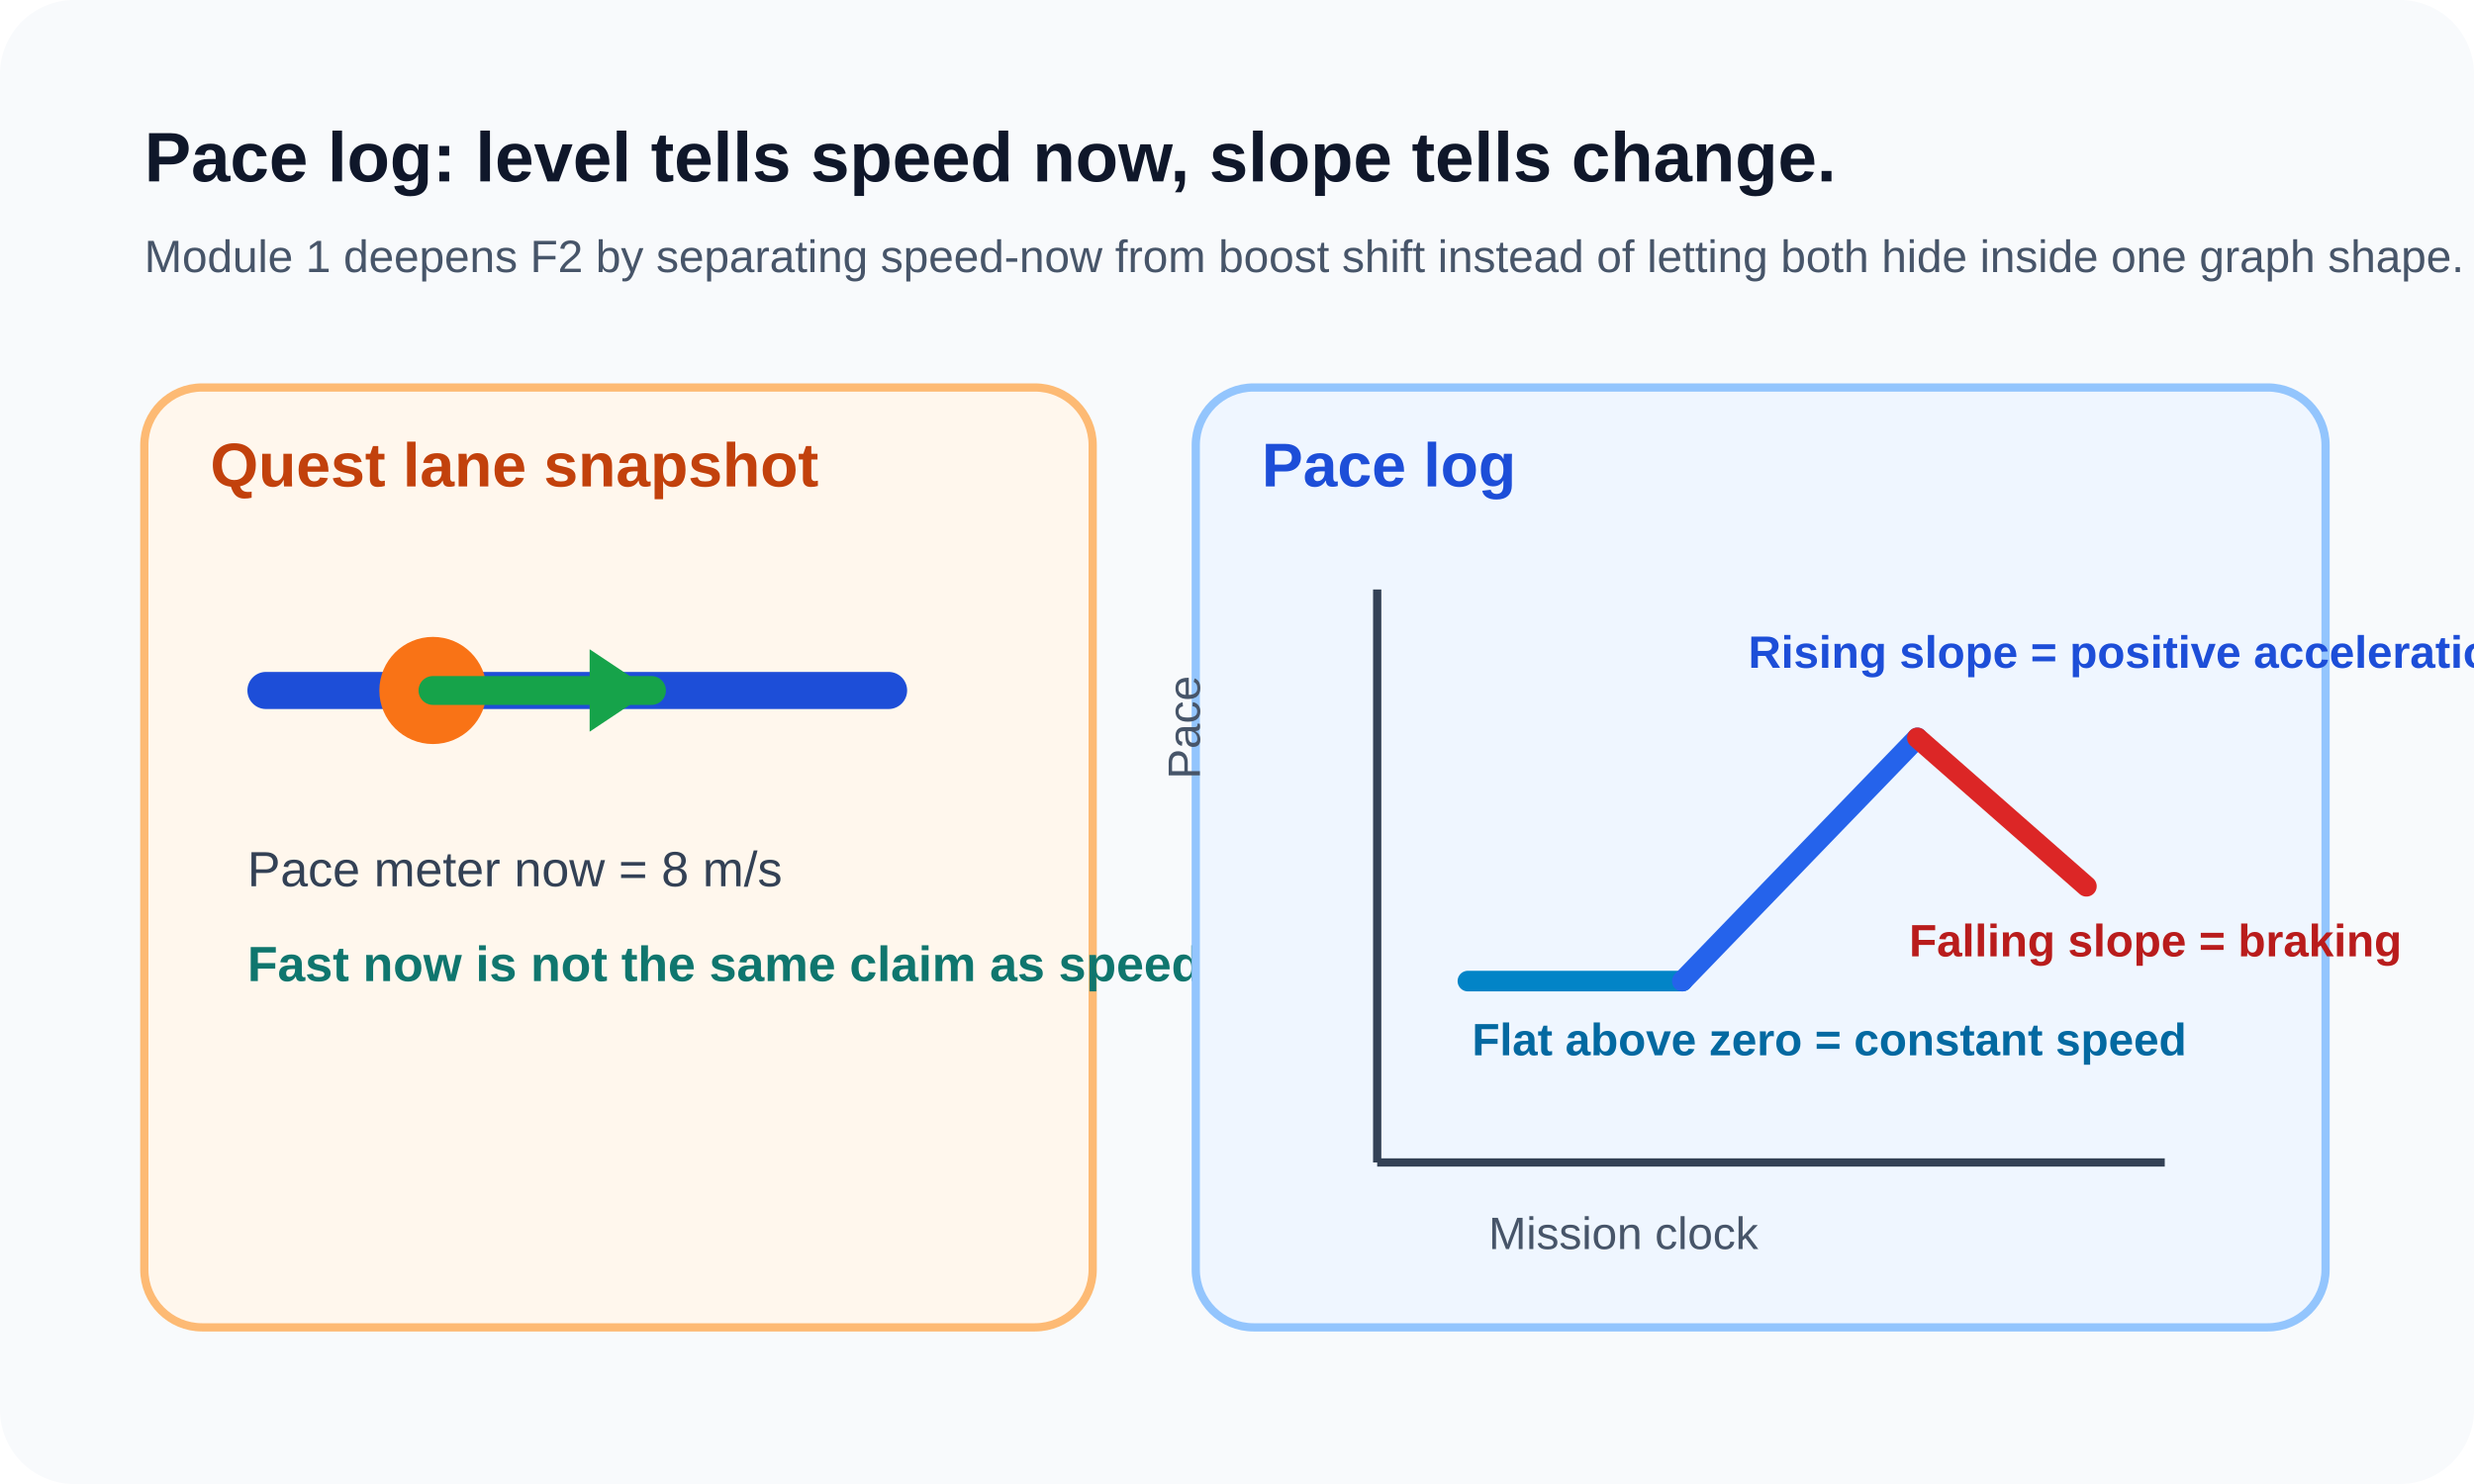
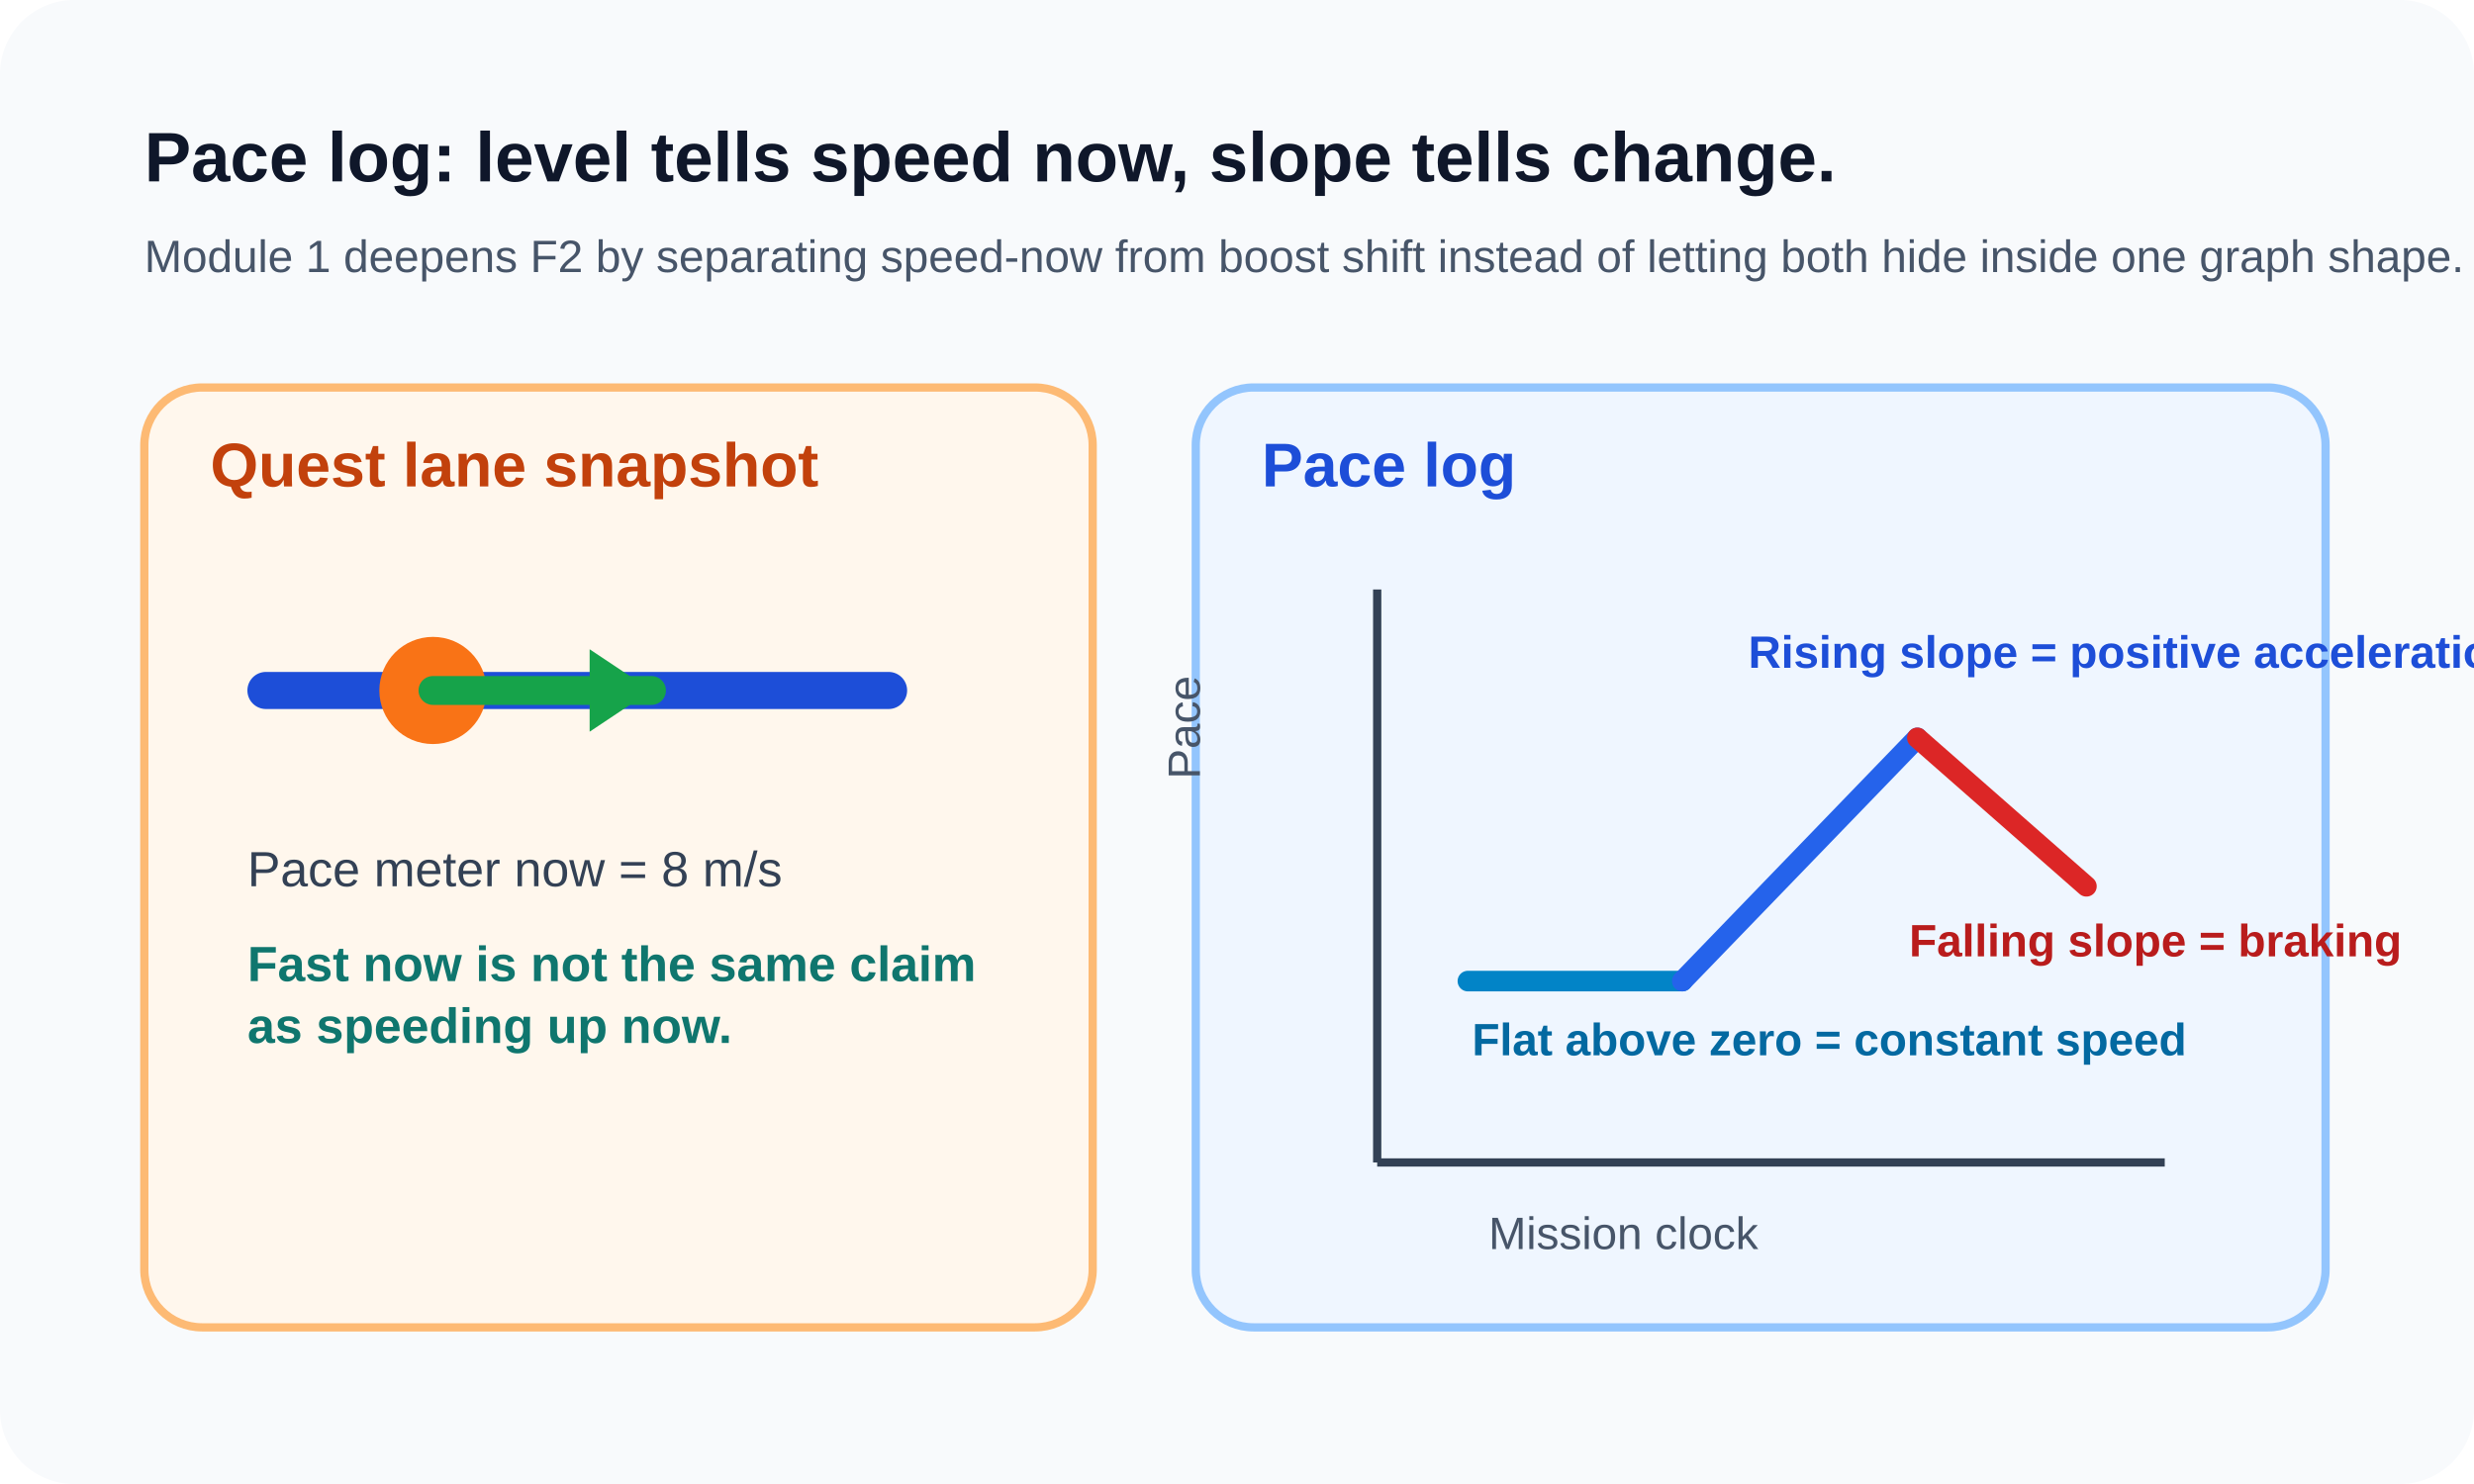
<svg xmlns="http://www.w3.org/2000/svg" width="1200" height="720" viewBox="0 0 1200 720" fill="none">
  <rect width="1200" height="720" rx="36" fill="#F8FAFC" />
  <text x="70" y="88" fill="#0F172A" font-family="Segoe UI, Arial, sans-serif" font-size="34" font-weight="700">Pace log: level tells speed now, slope tells change.</text>
  <text x="70" y="132" fill="#475569" font-family="Segoe UI, Arial, sans-serif" font-size="22">Module 1 deepens F2 by separating speed-now from boost shift instead of letting both hide inside one graph shape.</text>
  <rect x="70" y="188" width="460" height="456" rx="28" fill="#FFF7ED" stroke="#FDBA74" stroke-width="4" />
  <text x="102" y="236" fill="#C2410C" font-family="Segoe UI, Arial, sans-serif" font-size="30" font-weight="700">Quest lane snapshot</text>
  <rect x="120" y="326" width="320" height="18" rx="9" fill="#1D4ED8" />
  <circle cx="210" cy="335" r="26" fill="#F97316" />
  <path d="M210 335L316 335" stroke="#16A34A" stroke-width="14" stroke-linecap="round" />
  <path d="M316 335L286 315V355L316 335Z" fill="#16A34A" />
  <text x="120" y="430" fill="#334155" font-family="Segoe UI, Arial, sans-serif" font-size="24">Pace meter now = 8 m/s</text>
-   <text x="120" y="476" fill="#0F766E" font-family="Segoe UI, Arial, sans-serif" font-size="24" font-weight="700">Fast now is not the same claim as speeding up now.</text>
+   <text x="120" y="476" fill="#0F766E" font-family="Segoe UI, Arial, sans-serif" font-size="24" font-weight="700">
+     <tspan x="120" dy="0">Fast now is not the same claim</tspan>
+     <tspan x="120" dy="30">as speeding up now.</tspan>
+   </text>
  <rect x="580" y="188" width="548" height="456" rx="28" fill="#EFF6FF" stroke="#93C5FD" stroke-width="4" />
  <text x="612" y="236" fill="#1D4ED8" font-family="Segoe UI, Arial, sans-serif" font-size="30" font-weight="700">Pace log</text>
  <line x1="668" y1="564" x2="1050" y2="564" stroke="#334155" stroke-width="4" />
  <line x1="668" y1="564" x2="668" y2="286" stroke="#334155" stroke-width="4" />
  <path d="M712 476H816" stroke="#0284C7" stroke-width="10" stroke-linecap="round" />
  <path d="M816 476L930 358" stroke="#2563EB" stroke-width="10" stroke-linecap="round" />
  <path d="M930 358L1012 430" stroke="#DC2626" stroke-width="10" stroke-linecap="round" />
  <text x="722" y="606" fill="#475569" font-family="Segoe UI, Arial, sans-serif" font-size="22">Mission clock</text>
  <text x="582" y="378" fill="#475569" font-family="Segoe UI, Arial, sans-serif" font-size="22" transform="rotate(-90 582 378)">Pace</text>
  <text x="714" y="512" fill="#0369A1" font-family="Segoe UI, Arial, sans-serif" font-size="22" font-weight="700">Flat above zero = constant speed</text>
  <text x="848" y="324" fill="#1D4ED8" font-family="Segoe UI, Arial, sans-serif" font-size="22" font-weight="700">Rising slope = positive acceleration</text>
  <text x="926" y="464" fill="#B91C1C" font-family="Segoe UI, Arial, sans-serif" font-size="22" font-weight="700">Falling slope = braking</text>
</svg>
